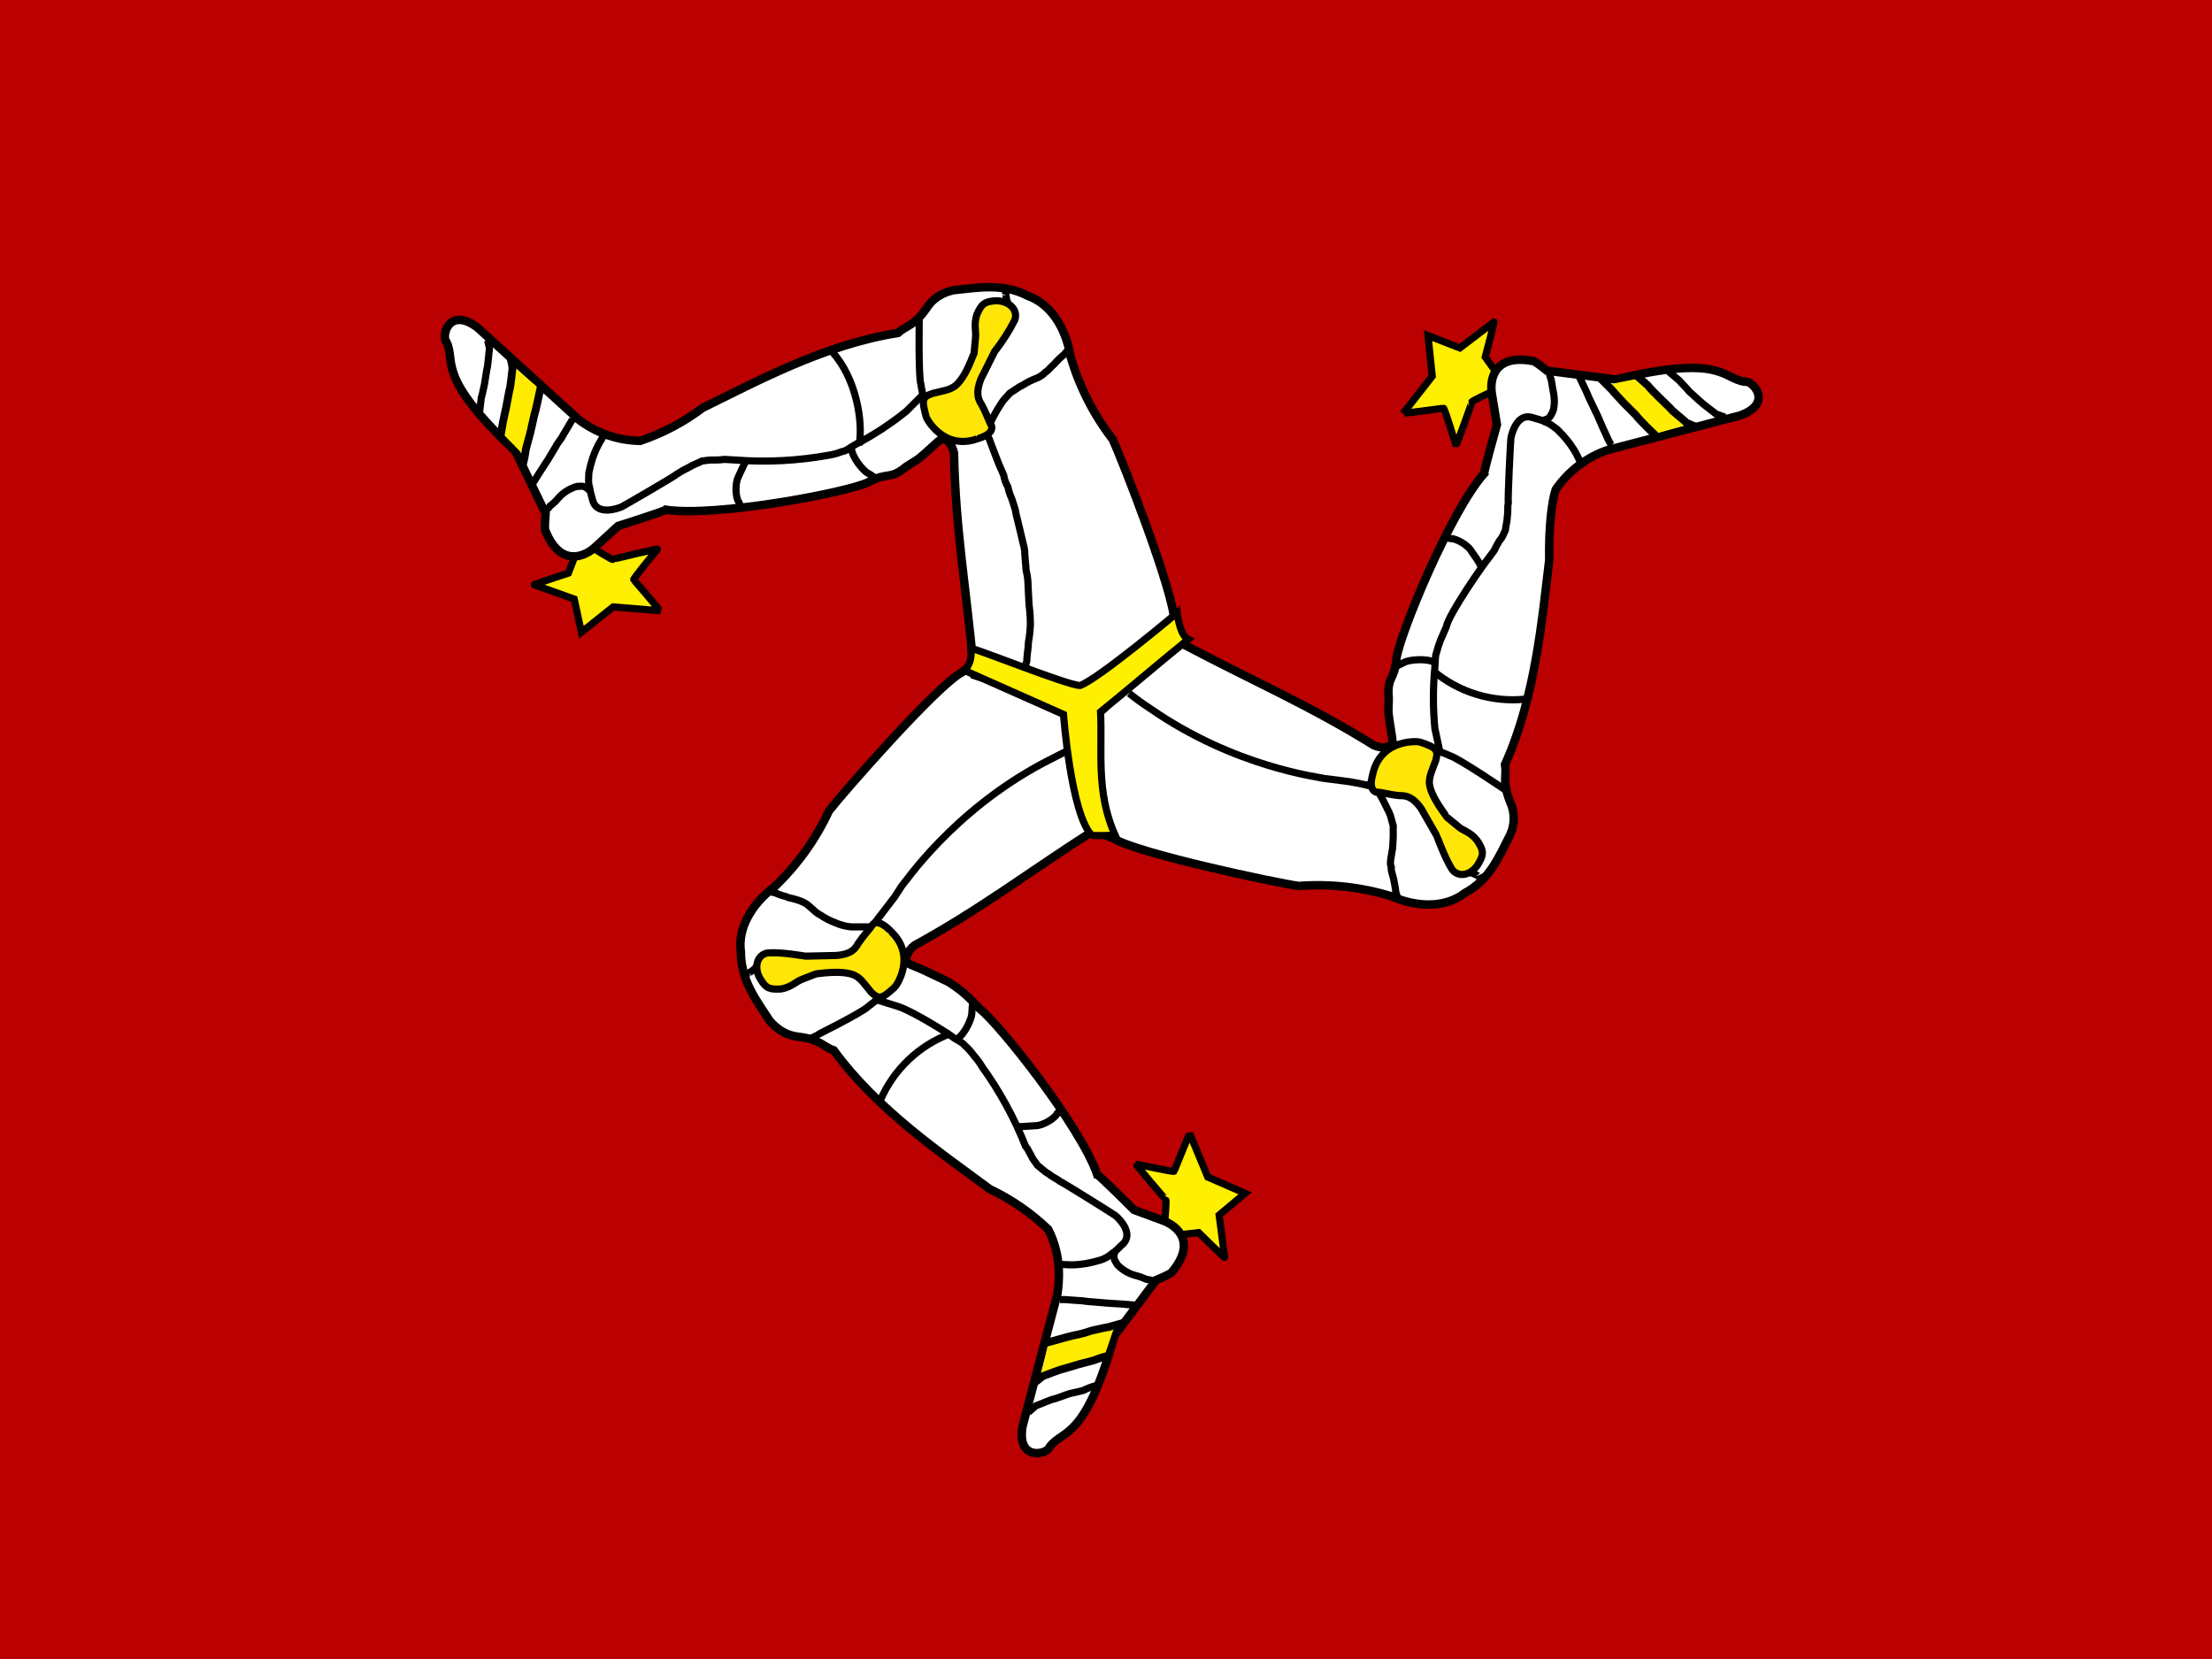
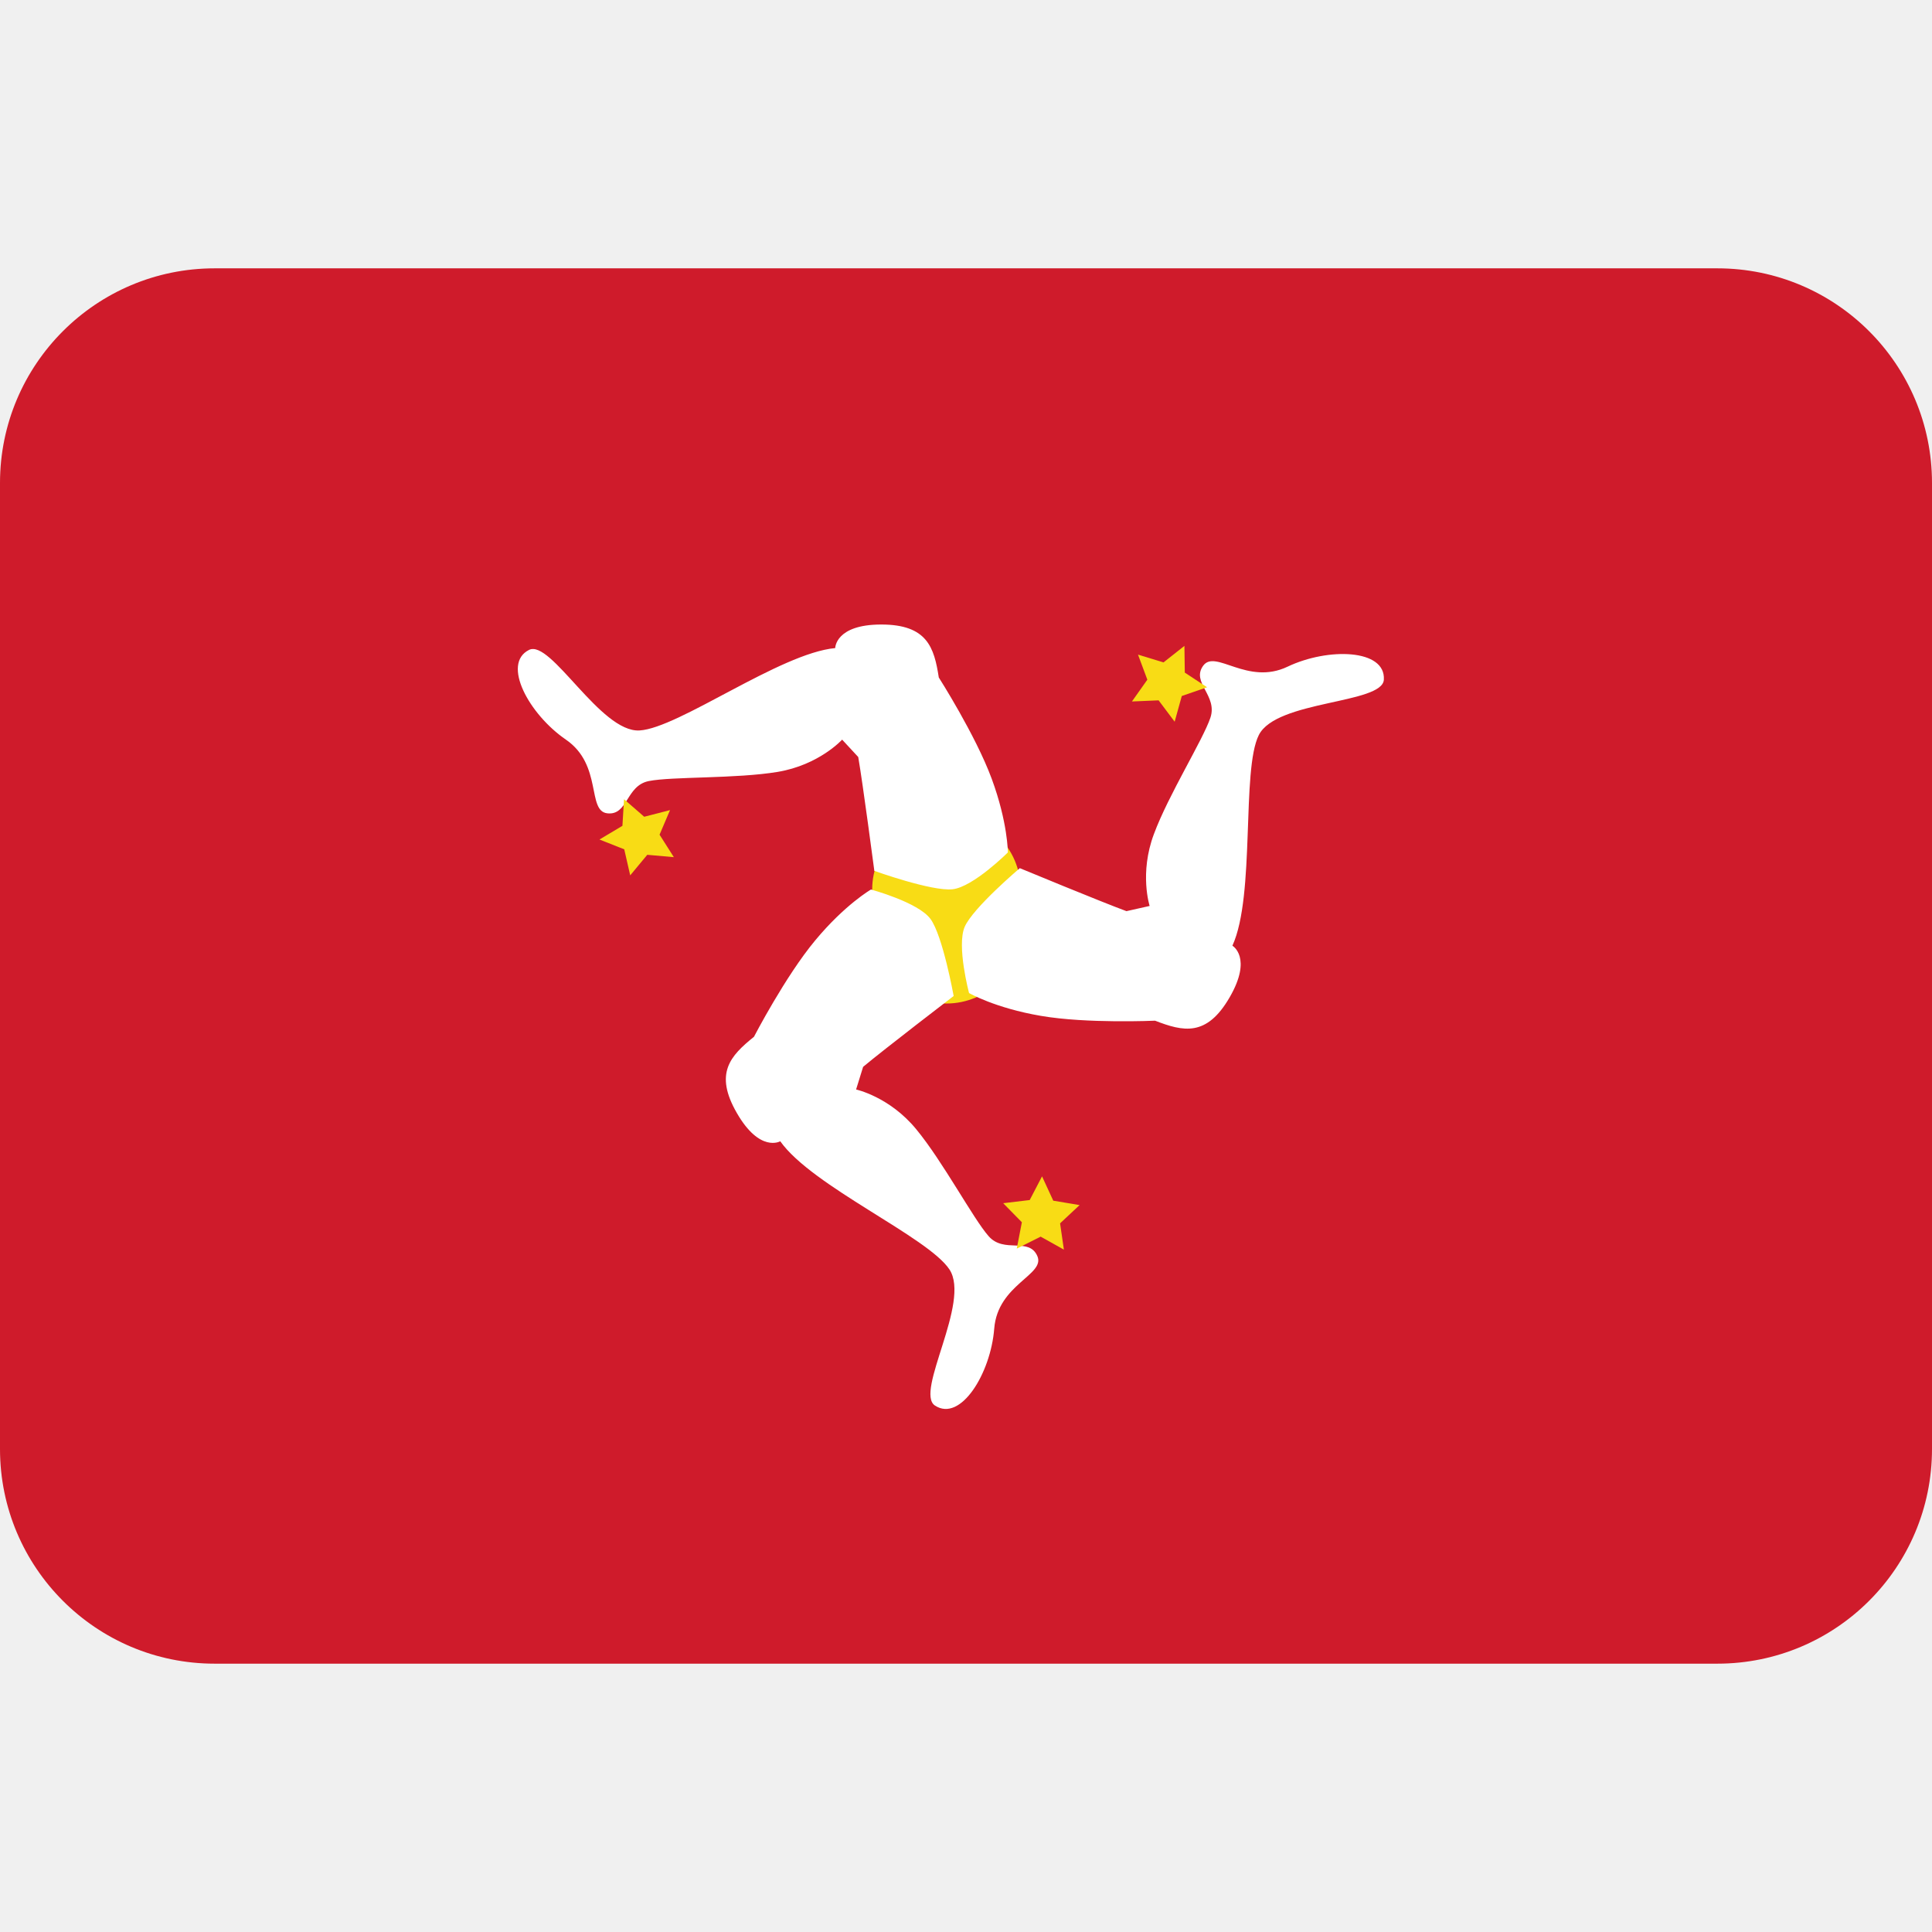
- <svg xmlns="http://www.w3.org/2000/svg" id="flag-icons-im" viewBox="0 0 640 480">
-   <defs>
-     <clipPath id="im-a">
-       <path fill-opacity=".7" d="M-77.6 0H605v512H-77.6z" />
-     </clipPath>
-   </defs>
-   <g clip-path="url(#im-a)" transform="translate(72.8)scale(.94)">
-     <path fill="#ba0000" fill-rule="evenodd" d="M629.4 512H-102V0h731.4z" />
-     <path fill="#ffef00" fill-rule="evenodd" stroke="#000" stroke-width="2.2" d="M281 376c.2-.6.6-6.8.4-6.8s-9.4-10.9-9.2-10.9 11.8 2.6 11.8 2.2 4.7-11.5 4.7-11.7l5.6 13.5 11.5 5-8 6.7 1.7 13c0 .3-8-7.6-8-7.6l-8.9 1s-1.2-4-1.6-4.4z" />
-     <path fill="#fff" fill-rule="evenodd" stroke="#000" stroke-width="2.6" d="M218.7 206.9c-7.7 4-37 37.5-41 42.7a77 77 0 0 1-16.8 23.4c-7.3 5.5-11.3 13-10.3 20 0 9 4.9 15 8.8 21.1q3.7 4.4 8.8 5c6.9.8 7.5 3 11 4.2 13.4 18.4 33.6 32 48 42.7a68 68 0 0 1 18 12.4c4.2 8.2 3.4 16 2.8 20L237.3 439c-1.9 11 7.8 8.6 8.3 6.4 4.3-5.7 10.8-1.7 20-34.3l12.8-17.1s4.9-2 4.9-2.5c7.5-9 1.8-14-2.5-15.7l-9.2-3.4s-10.8-10.8-11.3-10.8c-5.1-14.9-30.3-46.6-36.1-51-4-4.3-6-6-9.8-8.4-5.9-2.8-7.8-3.8-11.4-5.2-3-1.2-.9-4.5 1-6 20-10.9 35.7-22.9 54.8-35.1l3-2-6.9-39.2-31.8-11.2q-2.4 1.7-4.4 3.4z" />
-     <path fill="#ffec00" fill-rule="evenodd" d="M245.3 413.1c0-.4 20-4 20-4l-2.5 7.4-19.7 6z" />
-     <path fill="none" stroke="#000" stroke-width="2.2" d="M193.6 338.5a38 38 0 0 1 21.6-20.4" />
-     <path fill="none" stroke="#000" stroke-width="2.4" d="M244.6 413.3c1.3-.3 7-2 8.6-2.3q2.7-.5 5.2-1.4c2-.4 3.2-.8 5.2-1.1l5-1.4M241 425.6l2.5-2c1.1-.4 5-2 6.5-2.3l4.7-1.4 4.6-1.2q2.2-.9 4.4-1.4" />
-     <path fill="none" stroke="#000" stroke-width="2.2" d="M249 341.4h-.2c.8 0 .3 0-.9 1.4-.4 1.1-4 3.7-6.8 3.7l-4.7.3-1.3-.3m13.7 53.5h1.4l4.2.3c1.5 0 2.9.4 4.3.4l4.7.4 4.7.3c1.4.1 2.2.3 3.7.3l-3.7-.3c1.4.1 2.2.3 3.7.3m-32.7 33 2.3-2c1-.3 4.6-2 6-2.2l4.2-1.5 4.3-1q2-1 4-1.5m5.8-41.2c-.8 2.3.3 2.9.7 3.9a12 12 0 0 0 5.7 3.4c1.2.3 2 .6 3.4 1.2q1.1.1 2 .5m-124.4-94.8h.3c-.9 0-.3.1 1.1-1 1-1.1 1.7-1.6 2.6-2.7m14.4 24c.2 0 16.6-8.2 18.3-10l3.7-2.9 2.6-1.7 2.3-2.7c1-.9.5-1.8 1.4-2.9l1.3-3.8m20.8 12.2c.1.6-.2 2.4-.2 3.8 0 1.6-2.1 6.5-4.6 8" />
-     <path fill="none" stroke="#000" stroke-width="2.2" d="m192.6 307.8 6.7 2.1c5 1.8 15.4 8.4 16.5 9.3 1 .8 3 1.6 3.6 2.5q1.7 1.5 2.9 3.2 1.6 1.8 2.5 3.4a113 113 0 0 1 13.4 24.5c.7.7 1 1.7 1.7 2.8.6 1.4 1.3 2 2 3.1 1 .7 2.2 2 3.4 2.6 1.3 1.1 2.5 1.5 3.5 2.3 1.3.6 16.3 10 17 10.5 1.4 1.1 5.5 5.4 2.6 8.6-1.2 1-2.4 2.5-3.4 3q-1.8 1.6-3.9 2.2c-6.7 2-10.2 1.3-11.5 1.3h-1.4m-88.8-114.9c2 .8 1.2.2 2.9 1 1.2.5 2 .5 3 1 1.3.3 4.7 1 6.3 2.6 1.2 1 2 2 3.4 2.7a22 22 0 0 0 4.6 2.4q2.5 1.1 5 1.3h7.8-4 4" />
-     <path fill="#ffe606" fill-rule="evenodd" stroke="#000" stroke-width="2.2" d="M159 293.3c4.2-.3 11.3 1 11.5 1l9.4-.2c5-.4 6-2.3 6.8-3.7 1.9-2.8 3.1-3.8 4.6-6 2.2-1.6 5.4 2.3 5.5 2.3 8 7.6 1.6 16.8 1.2 17.1-4 3.7-4.9 3.9-7.3 1.6-2.4-2.9-3.1-4.2-5.1-5.2-3.9-1.8-11.8-.4-12-.4l-4.1 1.6c-2 .7-3.2 2.4-6.5 3-3.5.2-4.6-.1-6.3-2.9-2.3-3.5-1.2-7.8 2.3-8.2z" />
-     <path fill="#ffef00" fill-rule="evenodd" stroke="#000" stroke-width="2.2" d="M381.8 120.7c-.6 0-6.3 2.8-6.2 3 .1.1-4.8 13.5-4.9 13.4-.1-.2-3.5-11.7-3.9-11.5s-12.3 1.6-12.4 1.7l9-11.5-1.3-12.5 9.8 3.8 10.5-8c.2-.1-2.7 10.8-2.7 10.8l5.2 7.2s-3 3-3.1 3.6z" />
-     <path fill="#fff" fill-rule="evenodd" stroke="#000" stroke-width="2.6" d="M265 257.9c7.1 4.7 50.7 13.9 57.3 14.8a77 77 0 0 1 28.6 3.2c8.3 3.6 16.8 3.4 22.5-1 7.8-4.2 10.6-11.4 14-18a12 12 0 0 0 0-10c-2.6-6.4-1-8-1.6-11.6 9.4-20.8 11.4-45 13.6-62.9-.2-10.5.9-18.5 2-21.7a32 32 0 0 1 16-12.2l40.7-10.6c10.6-3.8 3.7-11 1.5-10.4-7-1-6.8-8.6-39.7-.7l-21.2-2.7s-4-3.3-4.5-3c-11.5-2.1-13.1 5.3-12.5 9.8l1.6 9.8s-4.1 14.6-3.9 15c-10.5 11.8-26 49.6-27 56.9-.5 6.8-3 5.5-2.4 12.2 0 5.2-.6 2 1.1 12.6.5 3.2-3.5 3-5.7 2-19.2-12-37.4-19.9-57.5-30.5l-3.1-1.6-30.8 25.2 5.8 33.2q2.6 1.3 5.1 2.2z" />
-     <path fill="#ffec00" fill-rule="evenodd" d="M431.7 133.6a375 375 0 0 1-13.3-15.4l7.6-1.5 14.8 14.3z" />
-     <path fill="none" stroke="#000" stroke-width="2.2" d="M392 215.2a38 38 0 0 1-28.4-8.8" />
-     <path fill="none" stroke="#000" stroke-width="2.4" d="M432.2 134.1c-1-.9-5.2-5-6.2-6.4l-3.8-3.8c-1.3-1.5-2.3-2.4-3.6-4l-3.6-3.6m29.6 15c-.3 0-2-.7-3-1.2-.8-.9-4.2-3.4-5.1-4.6l-3.5-3.4c-1.2-1.3-2.1-2-3.3-3.5l-3.4-3" />
-     <path fill="none" stroke="#000" stroke-width="2.2" d="m367.3 165.5.1.3c-.4-.8-.2-.3 1.7 0 1.2-.2 5.2 1.7 6.5 4.1.8 1.1 2 2.8 2.6 4l.4 1.3m40-38.2-.2-.2-.6-1-1.8-3.9-1.7-3.9-2-4.2c-.8-1.5-1.2-2.8-2-4.4-.7-1.2-.8-2-1.6-3.3l1.6 3.3c-.7-1.2-.8-2-1.6-3.3m44.8 12.3-2.8-1c-.8-.7-4-3-5-4l-3.3-3c-1-1.3-1.9-2-3-3.3l-3.2-2.7m-38.9 15c2.5-.4 2.5-1.6 3.1-2.5.5-1 .9-3.5.2-6.6l-.6-3.5q-.5-1.2-.5-2m-21.7 154.8-.1-.2c.4.8.2.3-1.6-.5l-3.5-1m13.9-24.3c-.1-.2-15.3-10.4-17.7-11-1.4-.7-2.7-1-4.3-1.8l-2.8-1.4c-1.3-.2-2.4-.7-3.5-.7-1.2-.4-1.9.4-3.2.2l-4 .7m.5-24.1c.4-.4 2.2-1 3.4-1.7 1.4-.7 6.7-1.3 9.2.1" />
-     <path fill="none" stroke="#000" stroke-width="2.2" d="m365.7 231.2-1.5-7a100 100 0 0 1 0-18.8c.2-1.3 0-3.4.5-4.5q.5-2 1.3-4l1.7-3.9c.7-4 12-20.1 12.8-20.9l2-2.7q.6-1.4 1.6-3c1-1.1 1.2-2 1.8-3.2.1-1.1.6-2.9.6-4.2.3-1.7 0-3 .3-4.1-.2-1.5.7-19.2.8-20 .3-1.8 2-7.5 6.2-6.5 1.5.5 3.3.8 4.4 1.5 1.4.4 2.6 1.5 3.7 2.3 5 4.9 6.1 8.2 6.8 9.4l.7 1.2M352.6 276l-.1-.2q.5 1-.3-1.1c-.1-1.3-.5-3-.7-4.2-.3-1.3-.9-2.7-.7-3.5-.5-1.3-.2-2.3 0-3.6.3-1.6.5-2.7.5-4.2.2-2 0-3.2.1-5-.5-1.5-.6-2.7-1.3-4.2l-2-4-2-3.5 2 3.4-2-3.4" />
-     <path fill="#ffe606" fill-rule="evenodd" stroke="#000" stroke-width="2.2" d="M369.5 267.6c-2.3-3.6-4.7-10.4-4.8-10.5l-4.7-8.2c-2.8-4-5-4-6.6-4-3.4-.3-4.9-1-7.4-1.1-2.6-1.2-.7-5.9-.8-6 2.7-10.6 14-9.6 14.4-9.4 5.1 1.7 5.7 2.4 4.9 5.6-1.3 3.5-2 4.8-2 7 .3 4.2 5.5 10.5 5.5 10.6l3.4 2.8c1.6 1.4 3.7 1.6 5.8 4.3 1.9 2.9 2.2 4 .6 6.8-2 3.8-6.2 4.9-8.3 2.1z" />
-     <path fill="#ffef00" fill-rule="evenodd" stroke="#000" stroke-width="2.2" d="M105.2 168.7c.5.4 5.8 3.7 6 3.5s14-3.4 13.8-3.2-7.8 9.3-7.4 9.5 8 9.4 8.2 9.5l-14.5-1.2-9.8 7.8-2.2-10.2L87 180c-.2-.1 10.5-3.6 10.5-3.6l3.2-8.3s4.1.7 4.7.6z" />
-     <path fill="#fff" fill-rule="evenodd" stroke="#000" stroke-width="2.6" d="M284 191.3c0-8.7-16.2-50.2-19-56.1a77 77 0 0 1-13-25.7c-1.5-9-6.3-16-13-18.4-7.9-4.1-15.5-2.5-22.8-1.8-3.6.7-6.7 2.7-8.4 5.5-4 5.7-6.1 5.2-8.9 7.7-22.5 3.5-43.8 15.1-60 23a68 68 0 0 1-19.3 10.2 32 32 0 0 1-19-6.6l-31.1-28.3c-9-6.7-11.2 3-9.5 4.5 3 6.4-3.5 10.3 21.2 33.6l9.3 19.2s-.5 5.2 0 5.4c4.4 10.8 11.6 8.1 15 5.1l7.3-6.7s14.5-4.6 14.7-5c15.6 2.3 55.8-5.3 62.4-8.5 6-3.3 6.3-.5 11.5-4.7 4.3-2.9 2-.6 10-7.9 2.4-2 4.3 1.3 4.8 3.7.4 22.7 3.8 42.2 5.9 64.8l.4 3.5 38 12 24.6-23-1-5.6z" />
-     <path fill="#ffec00" fill-rule="evenodd" d="M88.7 119.8c.3.3-5.6 19.6-5.6 19.6l-5.4-5.5 3.8-20.3z" />
-     <path fill="none" stroke="#000" stroke-width="2.2" d="M178.8 108.4c7.2 8 9.5 21.2 8.2 28.6" />
-     <path fill="none" stroke="#000" stroke-width="2.4" d="M89 119.1c-.3 1.3-1.5 7.2-2 8.7l-1.2 5.3-1.4 5.2q-.3 2.5-1 5m-3.7-33c.1.3.5 2 .6 3.1-.2 1.2-.5 5.4-1 6.9l-.9 4.8-1 4.6-.8 4.6" />
-     <path fill="none" stroke="#000" stroke-width="2.2" d="m150.7 156.3.1-.3c-.4.8 0 .3-.8-1.4-.9-1-1.4-5.3-.2-7.8l2-4.3.8-1M98.8 129l-.1.2-.6 1-2.2 3.7c-.6 1.3-1.7 2.3-2.3 3.6l-2.4 4-2.6 4-2 3.2 2-3.2-2 3.2m-14.2-44.3c.2.2.7 1.9.8 3-.2 1-.4 5-.8 6.3l-.7 4.4c-.4 1.6-.5 2.7-1 4.3l-.5 4.2M104 151c-1.7-1.9-2.7-1.2-3.8-1.3a12 12 0 0 0-5.7 3.5q-1 1.3-2.6 2.5c-.5.8-.9 1-1.4 1.5M232 90.4l-.1.3c.4-.8.1-.4.5 1.5.5 1.3.5 2.2 1 3.4m-27.9 1.8c0 .2-.3 18.5.5 20.9.2 1.5.6 2.7.8 4.6l.4 3c.6 1.2.7 2.4 1.4 3.3.3 1.3 1.3 1.4 1.9 2.5.7.9 2 2.4 2.8 3m-20.5 12.9c-.6-.2-2-1.4-3.2-2-1.4-.8-4.9-4.9-5-7.8" />
-     <path fill="none" stroke="#000" stroke-width="2.2" d="m206.5 121.6-5 5a94 94 0 0 1-15.8 10.3c-1.2.6-2.7 2-4 2.1q-2 .8-4 1.1a113 113 0 0 1-28.7 1.5l-3.4-.2q-1.4.2-3.3.2c-1.6-.1-2.4.2-3.7.3-1 .6-2.7 1.1-3.9 1.9q-2.1 1-3.6 2c-1 .9-16.4 9.8-17.2 10.2-1.6.7-7.3 2.5-8.8-1.6q-.8-2.6-1.1-4.5c-.5-1.4-.2-3-.2-4.4 1.4-6.9 3.6-9.6 4.2-10.8l.7-1.2M251 108l-.1.3q.6-1-.8.8-1.6 1.3-3.1 3c-1 .8-1.8 2-2.6 2.4q-1.2 1.3-3 2a20 20 0 0 0-3.8 1.9c-1.7.8-2.7 1.7-4.2 2.6-1 1.2-2 2-2.8 3.4q-1.2 1.8-2.3 3.9l-1.8 3.5 1.8-3.5-1.8 3.5m11.7 73.1.3-.5q-.7 1.5.1-.9c0-1.8.5-4.1.5-5.8q.5-2.7.6-5.5 0-3-.4-6l-.3-5.6q0-2.6-.6-5l-.4-4.8q0-1.8-.5-3.4l-1.2-5.1-1-4.1c-.2-1.6-1-3.6-1.4-4.9a14 14 0 0 1-1.1-3.4q-1-1.7-1.3-3.6l-1.6-3.7-1.4-3.6-1.5-4q-.6-.8-.8-1.4" />
-     <path fill="#ffe606" fill-rule="evenodd" stroke="#000" stroke-width="2.2" d="M234.9 98.5a59 59 0 0 1-6.2 9.7l-4.2 8.4c-1.8 4.6-.7 6.5.1 7.8 1.7 3 2 4.6 3.2 6.8.5 2.8-4.5 3.8-4.5 3.9-10.4 3.6-15.7-6.4-15.7-6.9-1.4-5.2-1.2-6 2-7.1 3.6-.9 5-1 6.8-2.2 3.5-2.6 5.9-10.3 6-10.4l.4-4.4c.3-2-.6-4 .4-7.2 1.4-3.2 2.2-4 5.4-4.3 4.2-.3 7.5 2.6 6.3 5.9z" />
-     <path fill="#ffef00" fill-rule="evenodd" stroke="#000" stroke-width="2.2" d="M221.3 199.7c-1.6-1.5 29.4 11.2 33.7 11.3 5.8-2.1 29.9-22.4 29.9-22.4.2 2 1.1 7.1 3.4 8.2-9.3 7.5-17.7 14.8-27 22.3.6 12-1.5 24.7 4.5 38 0 0-7.2.2-7.2 0-6.4-6.4-8.7-37.2-8.7-37.2l-30.6-13.6c1.5-1 2.6-3.9 2-6.7z" />
-     <path fill="none" stroke="#000" stroke-width="2.2" d="M250.8 231.3c.5-.4-5.6 2.8-7.2 3.6-28.1 15-42.6 37-43.5 37.8l-2.2 3.4-2.3 3-3.6 4.7c-.2.6.4-.3.2.2m77.9-70.6a79 79 0 0 0 6.5 4.7c26.2 18.2 52.3 21.1 53.5 21.5l4 .5 3.8.5c1.4.2 4.4.8 5.8 1.2.6-.2-.5-.3 0-.4" />
-   </g>
+ <svg xmlns="http://www.w3.org/2000/svg" viewBox="0 0 36 36">
+   <path fill="#CF1B2B" d="M36 27c0 2.209-1.791 4-4 4H4c-2.209 0-4-1.791-4-4V9c0-2.209 1.791-4 4-4h28c2.209 0 4 1.791 4 4v18z" />
+   <circle fill="#F8DC15" cx="17.635" cy="16.575" r="1.383" />
+   <circle fill="#F8DC15" cx="17.635" cy="17.316" r="1.383" />
+   <path fill="#FFF" d="M9.858 12.11c.407-.204 1.33 1.544 2.059 1.501.729-.043 2.616-1.439 3.646-1.535 0 0 0-.439.858-.439s.986.43 1.072.987c0 0 .685 1.072.986 1.887.301.815.301 1.373.301 1.373s-.644.643-1.03.686c-.386.043-1.458-.343-1.458-.343s-.214-1.626-.3-2.121l-.3-.324s-.428.472-1.201.601c-.773.129-1.973.085-2.402.171-.429.086-.386.644-.772.601-.386-.043-.085-.901-.772-1.373-.687-.471-1.202-1.415-.687-1.672zm7.563 14.08c-.38-.252.672-1.926.271-2.535-.402-.609-2.555-1.545-3.153-2.389 0 0-.379.219-.808-.525-.429-.742-.121-1.068.318-1.422 0 0 .585-1.129 1.142-1.797.555-.668 1.038-.947 1.038-.947s.879.236 1.109.548c.23.312.432 1.436.432 1.436s-1.301.997-1.687 1.32l-.131.422s.623.135 1.12.74c.499.604 1.061 1.666 1.35 1.994.289.328.75.012.907.369.156.353-.738.523-.803 1.353-.065.831-.625 1.749-1.105 1.433zm8.365-13.525c-.027.455-2.003.38-2.33 1.032-.327.653-.062 2.985-.492 3.925 0 0 .379.218-.051.961-.429.743-.865.639-1.39.436 0 0-1.271.058-2.128-.09-.856-.146-1.338-.425-1.338-.425s-.235-.879-.081-1.235c.156-.355 1.027-1.092 1.027-1.092s1.516.628 1.987.801l.432-.097s-.196-.608.08-1.341c.273-.734.912-1.751 1.052-2.166.14-.415-.363-.656-.134-.97.229-.313.822.377 1.573.018.753-.358 1.828-.33 1.793.243z" />
+   <path fill="#F8DC15" d="M11.628 14.892l.376.327.481-.124-.195.458.266.419-.495-.044-.318.383-.111-.485-.462-.183.428-.255zm7.318 8.374l.095-.491-.348-.355.494-.059.23-.441.209.453.491.082-.364.34.071.49-.433-.242zm3.546-10.46l-.471.163-.133.479-.299-.398-.497.021.287-.406-.174-.467.475.145.39-.308.007.498z" />
</svg>
